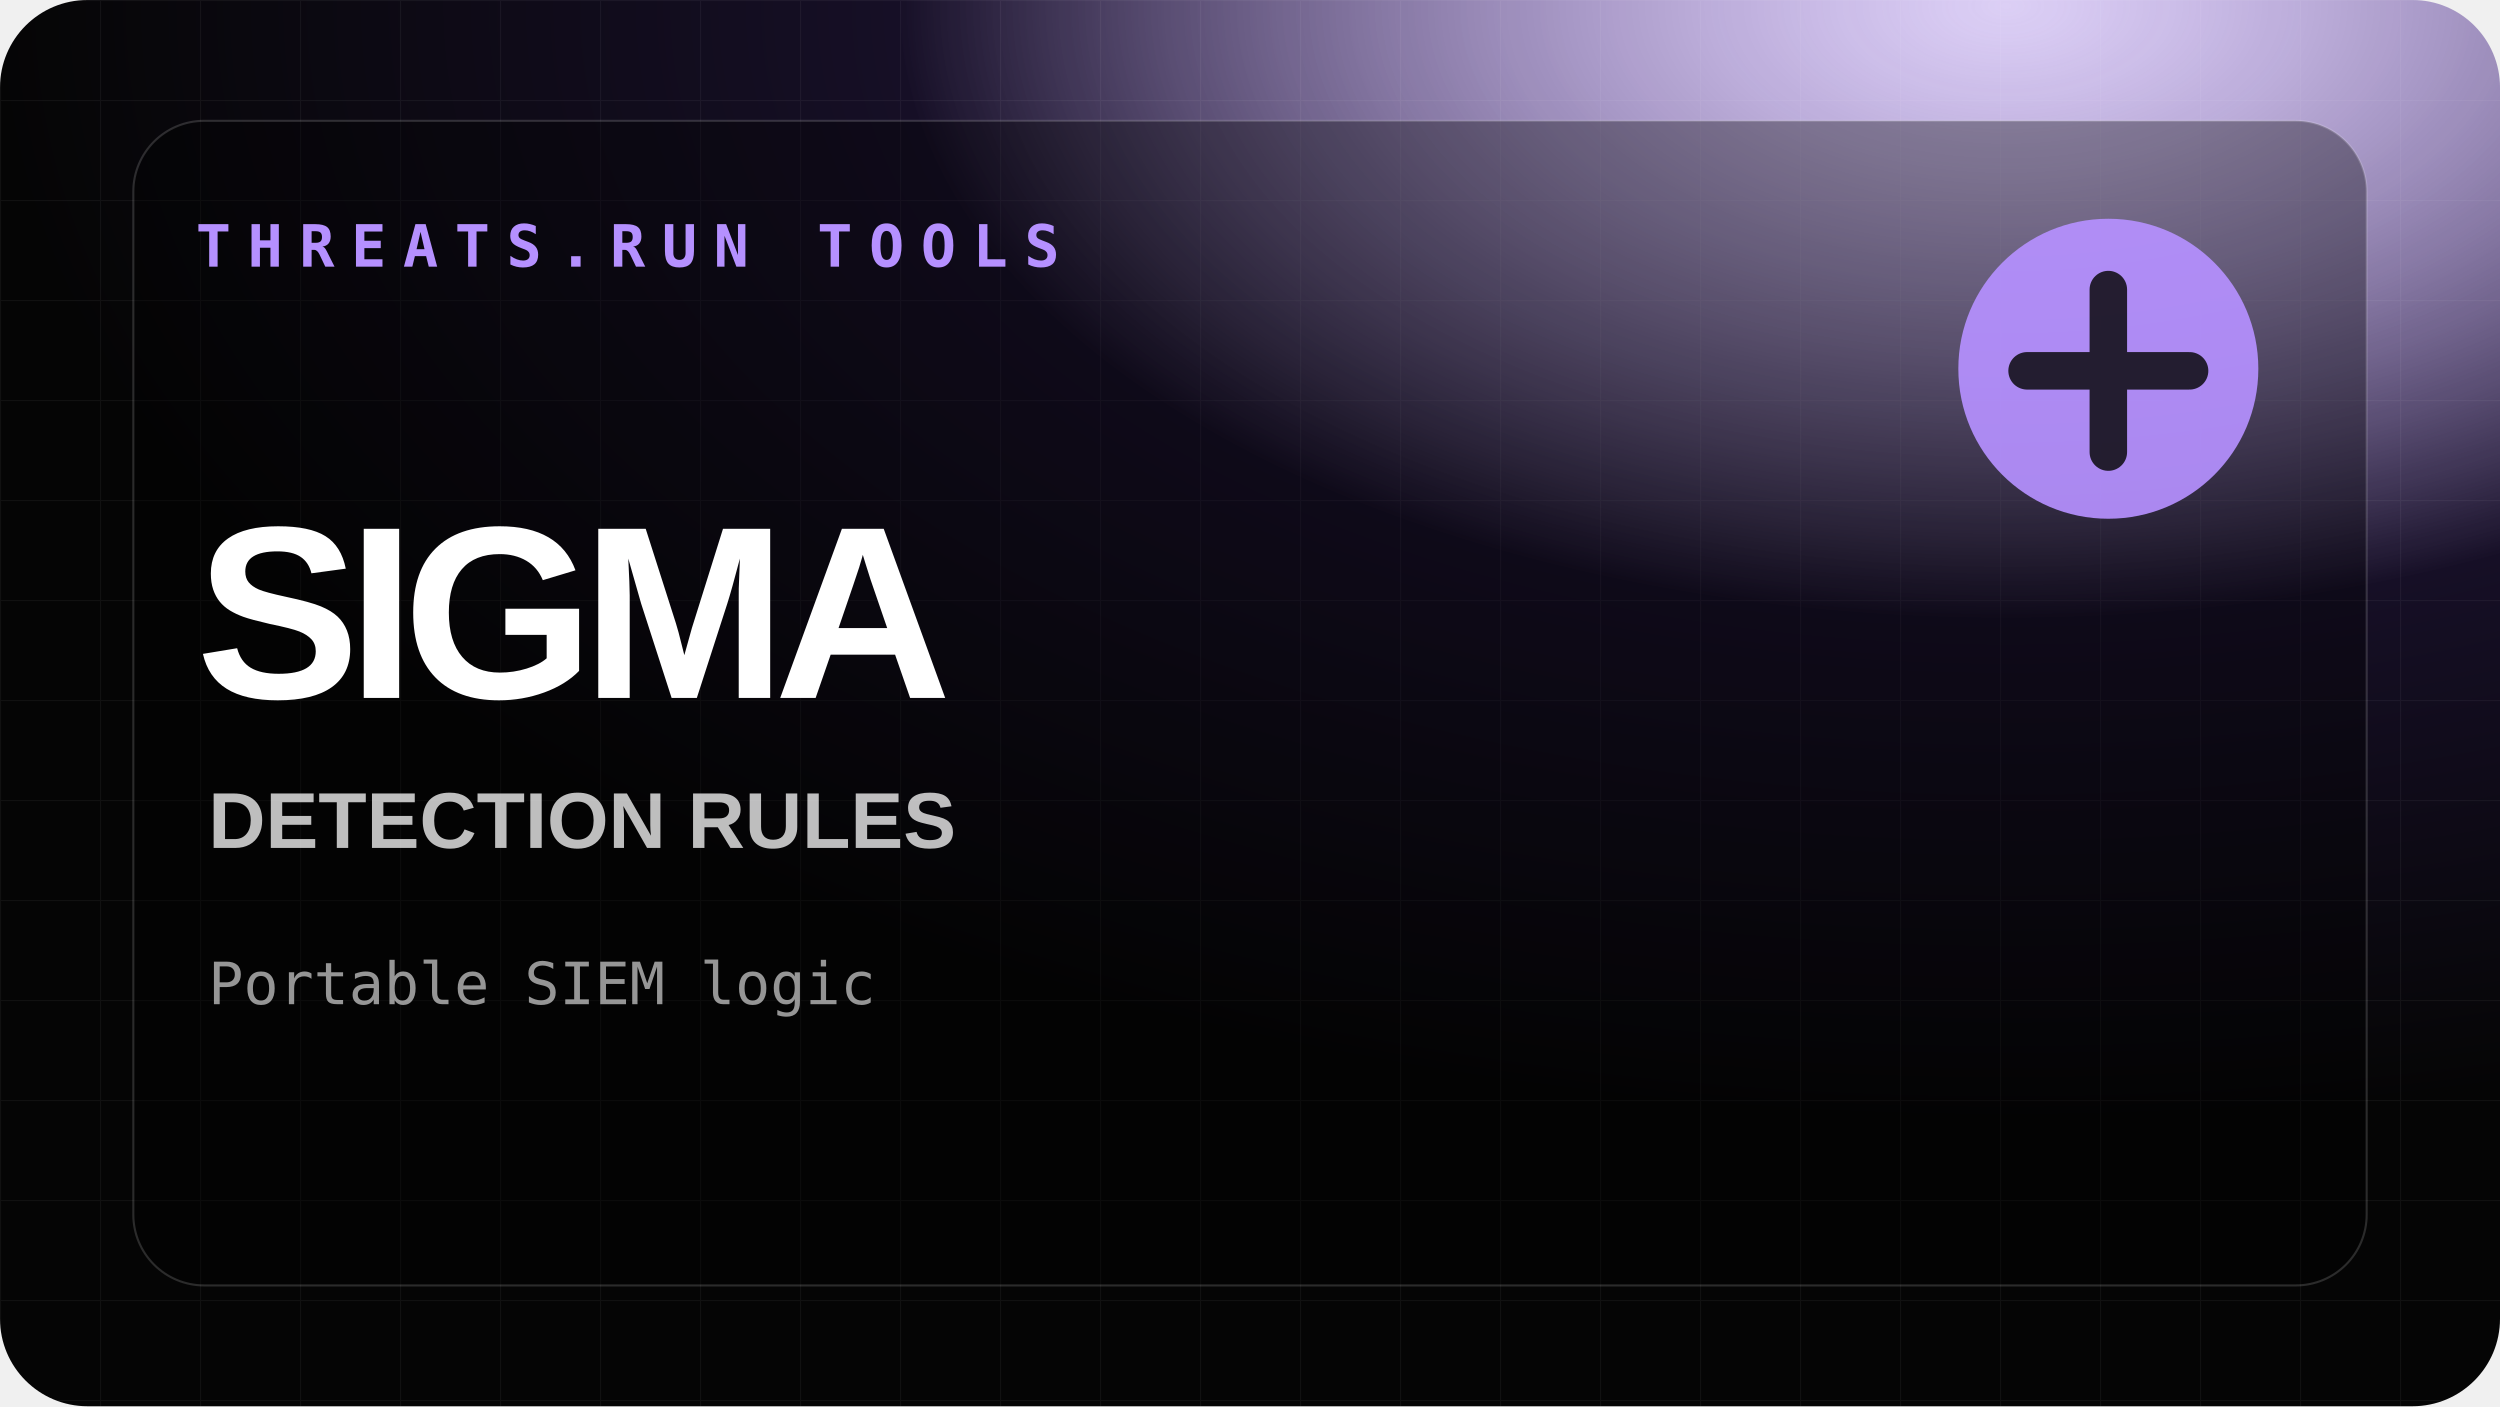
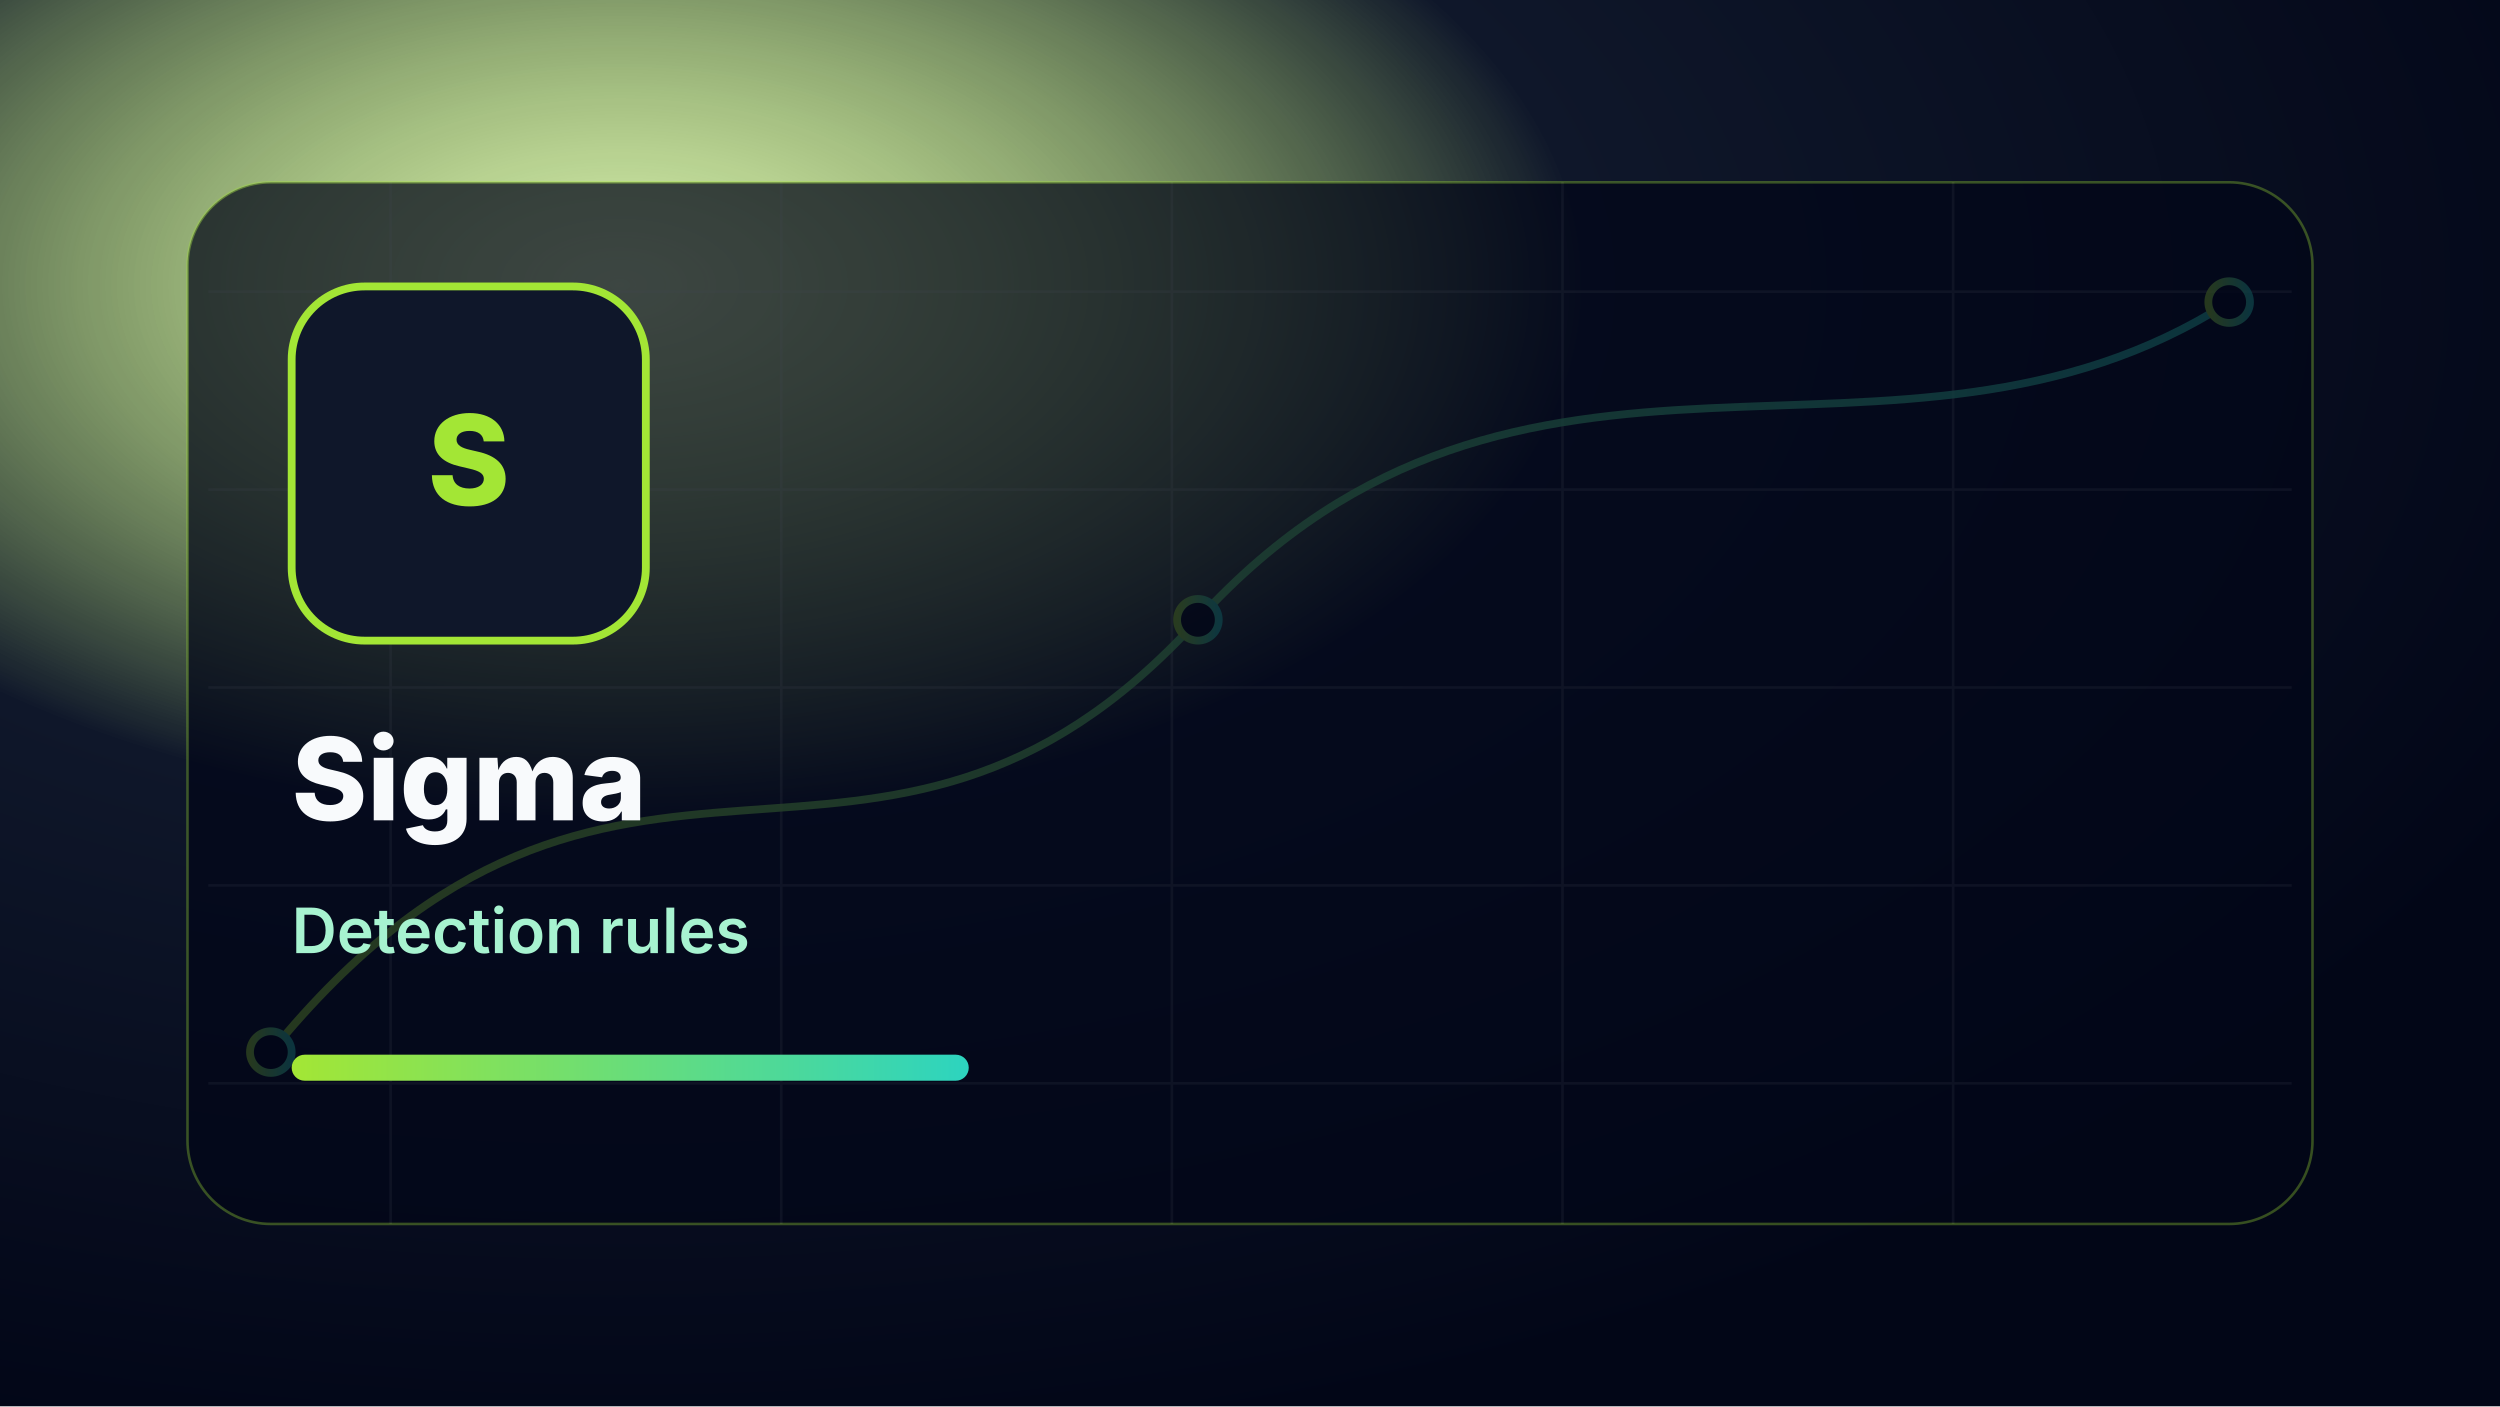
- <svg xmlns="http://www.w3.org/2000/svg" width="1200" height="675" viewBox="0 0 1200 675" role="img" aria-label="SIGMA featured image">
+ <svg xmlns="http://www.w3.org/2000/svg" width="960" height="540" viewBox="0 0 960 540" role="img" aria-label="Sigma feature art">
  <defs>
-     <radialGradient id="g" cx="80%" cy="0%" r="80%">
-       <stop offset="0" stop-color="#b590ff" stop-opacity="0.34" />
-       <stop offset="0.55" stop-color="#160f26" />
-       <stop offset="1" stop-color="#050505" />
+     <radialGradient id="g" cx="25%" cy="20%" r="85%">
+       <stop offset="0" stop-color="#a3e635" stop-opacity="0.34" />
+       <stop offset="0.45" stop-color="#0f172a" />
+       <stop offset="1" stop-color="#020617" />
    </radialGradient>
-     <pattern id="grid" width="48" height="48" patternUnits="userSpaceOnUse">
-       <path d="M48 0H0v48" fill="none" stroke="rgba(255,255,255,.08)" stroke-width="1" />
-     </pattern>
+     <linearGradient id="line" x1="0" x2="1">
+       <stop offset="0" stop-color="#a3e635" />
+       <stop offset="1" stop-color="#2dd4bf" />
+     </linearGradient>
  </defs>
-   <rect width="1200" height="675" rx="42" fill="url(#g)" />
-   <rect width="1200" height="675" rx="42" fill="url(#grid)" opacity="0.6" />
-   <rect x="64" y="58" width="1072" height="559" rx="34" fill="rgba(0,0,0,.34)" stroke="rgba(255,255,255,.16)" />
-   <text x="94" y="128" fill="#b590ff" font-family="JetBrains Mono, monospace" font-size="28" font-weight="700" letter-spacing="8">THREATS.RUN TOOLS</text>
-   <text x="94" y="335" fill="#ffffff" font-family="DM Sans, Arial, sans-serif" font-size="118" font-weight="800" letter-spacing="-6">SIGMA</text>
-   <text x="100" y="407" fill="rgba(255,255,255,.74)" font-family="DM Sans, Arial, sans-serif" font-size="38" font-weight="700">DETECTION RULES</text>
-   <text x="100" y="482" fill="rgba(255,255,255,.58)" font-family="JetBrains Mono, monospace" font-size="28">Portable SIEM logic</text>
-   <circle cx="1012" cy="177" r="72" fill="#b590ff" opacity="0.92" />
-   <path d="M973 178h78M1012 139v78" stroke="#050505" stroke-width="18" stroke-linecap="round" opacity=".82" />
+   <rect width="960" height="540" fill="url(#g)" />
+   <g opacity="0.18" stroke="#e5e7eb" stroke-width="1">
+     <path d="M80 112H880M80 188H880M80 264H880M80 340H880M80 416H880" />
+     <path d="M150 70V470M300 70V470M450 70V470M600 70V470M750 70V470" />
+   </g>
+   <g fill="none" stroke="url(#line)" stroke-width="3" opacity="0.8">
+     <path d="M104 404 C236 242 336 374 460 238 S728 198 856 116" />
+     <circle cx="104" cy="404" r="8" fill="#020617" />
+     <circle cx="460" cy="238" r="8" fill="#020617" />
+     <circle cx="856" cy="116" r="8" fill="#020617" />
+   </g>
+   <rect x="72" y="70" width="816" height="400" rx="32" fill="#020617" opacity="0.72" stroke="#a3e635" stroke-opacity="0.45" />
+   <rect x="112" y="110" width="136" height="136" rx="28" fill="#0f172a" stroke="#a3e635" stroke-width="3" />
+   <text x="180" y="194" text-anchor="middle" font-family="Inter,Arial,sans-serif" font-size="48" font-weight="800" fill="#a3e635">S</text>
+   <text x="112" y="315" font-family="Inter,Arial,sans-serif" font-size="44" font-weight="800" fill="#f8fafc">Sigma</text>
+   <text x="112" y="366" font-family="Inter,Arial,sans-serif" font-size="24" font-weight="600" fill="#a7f3d0">Detection rules</text>
+   <rect x="112" y="405" width="260" height="10" rx="5" fill="url(#line)" />
</svg>
